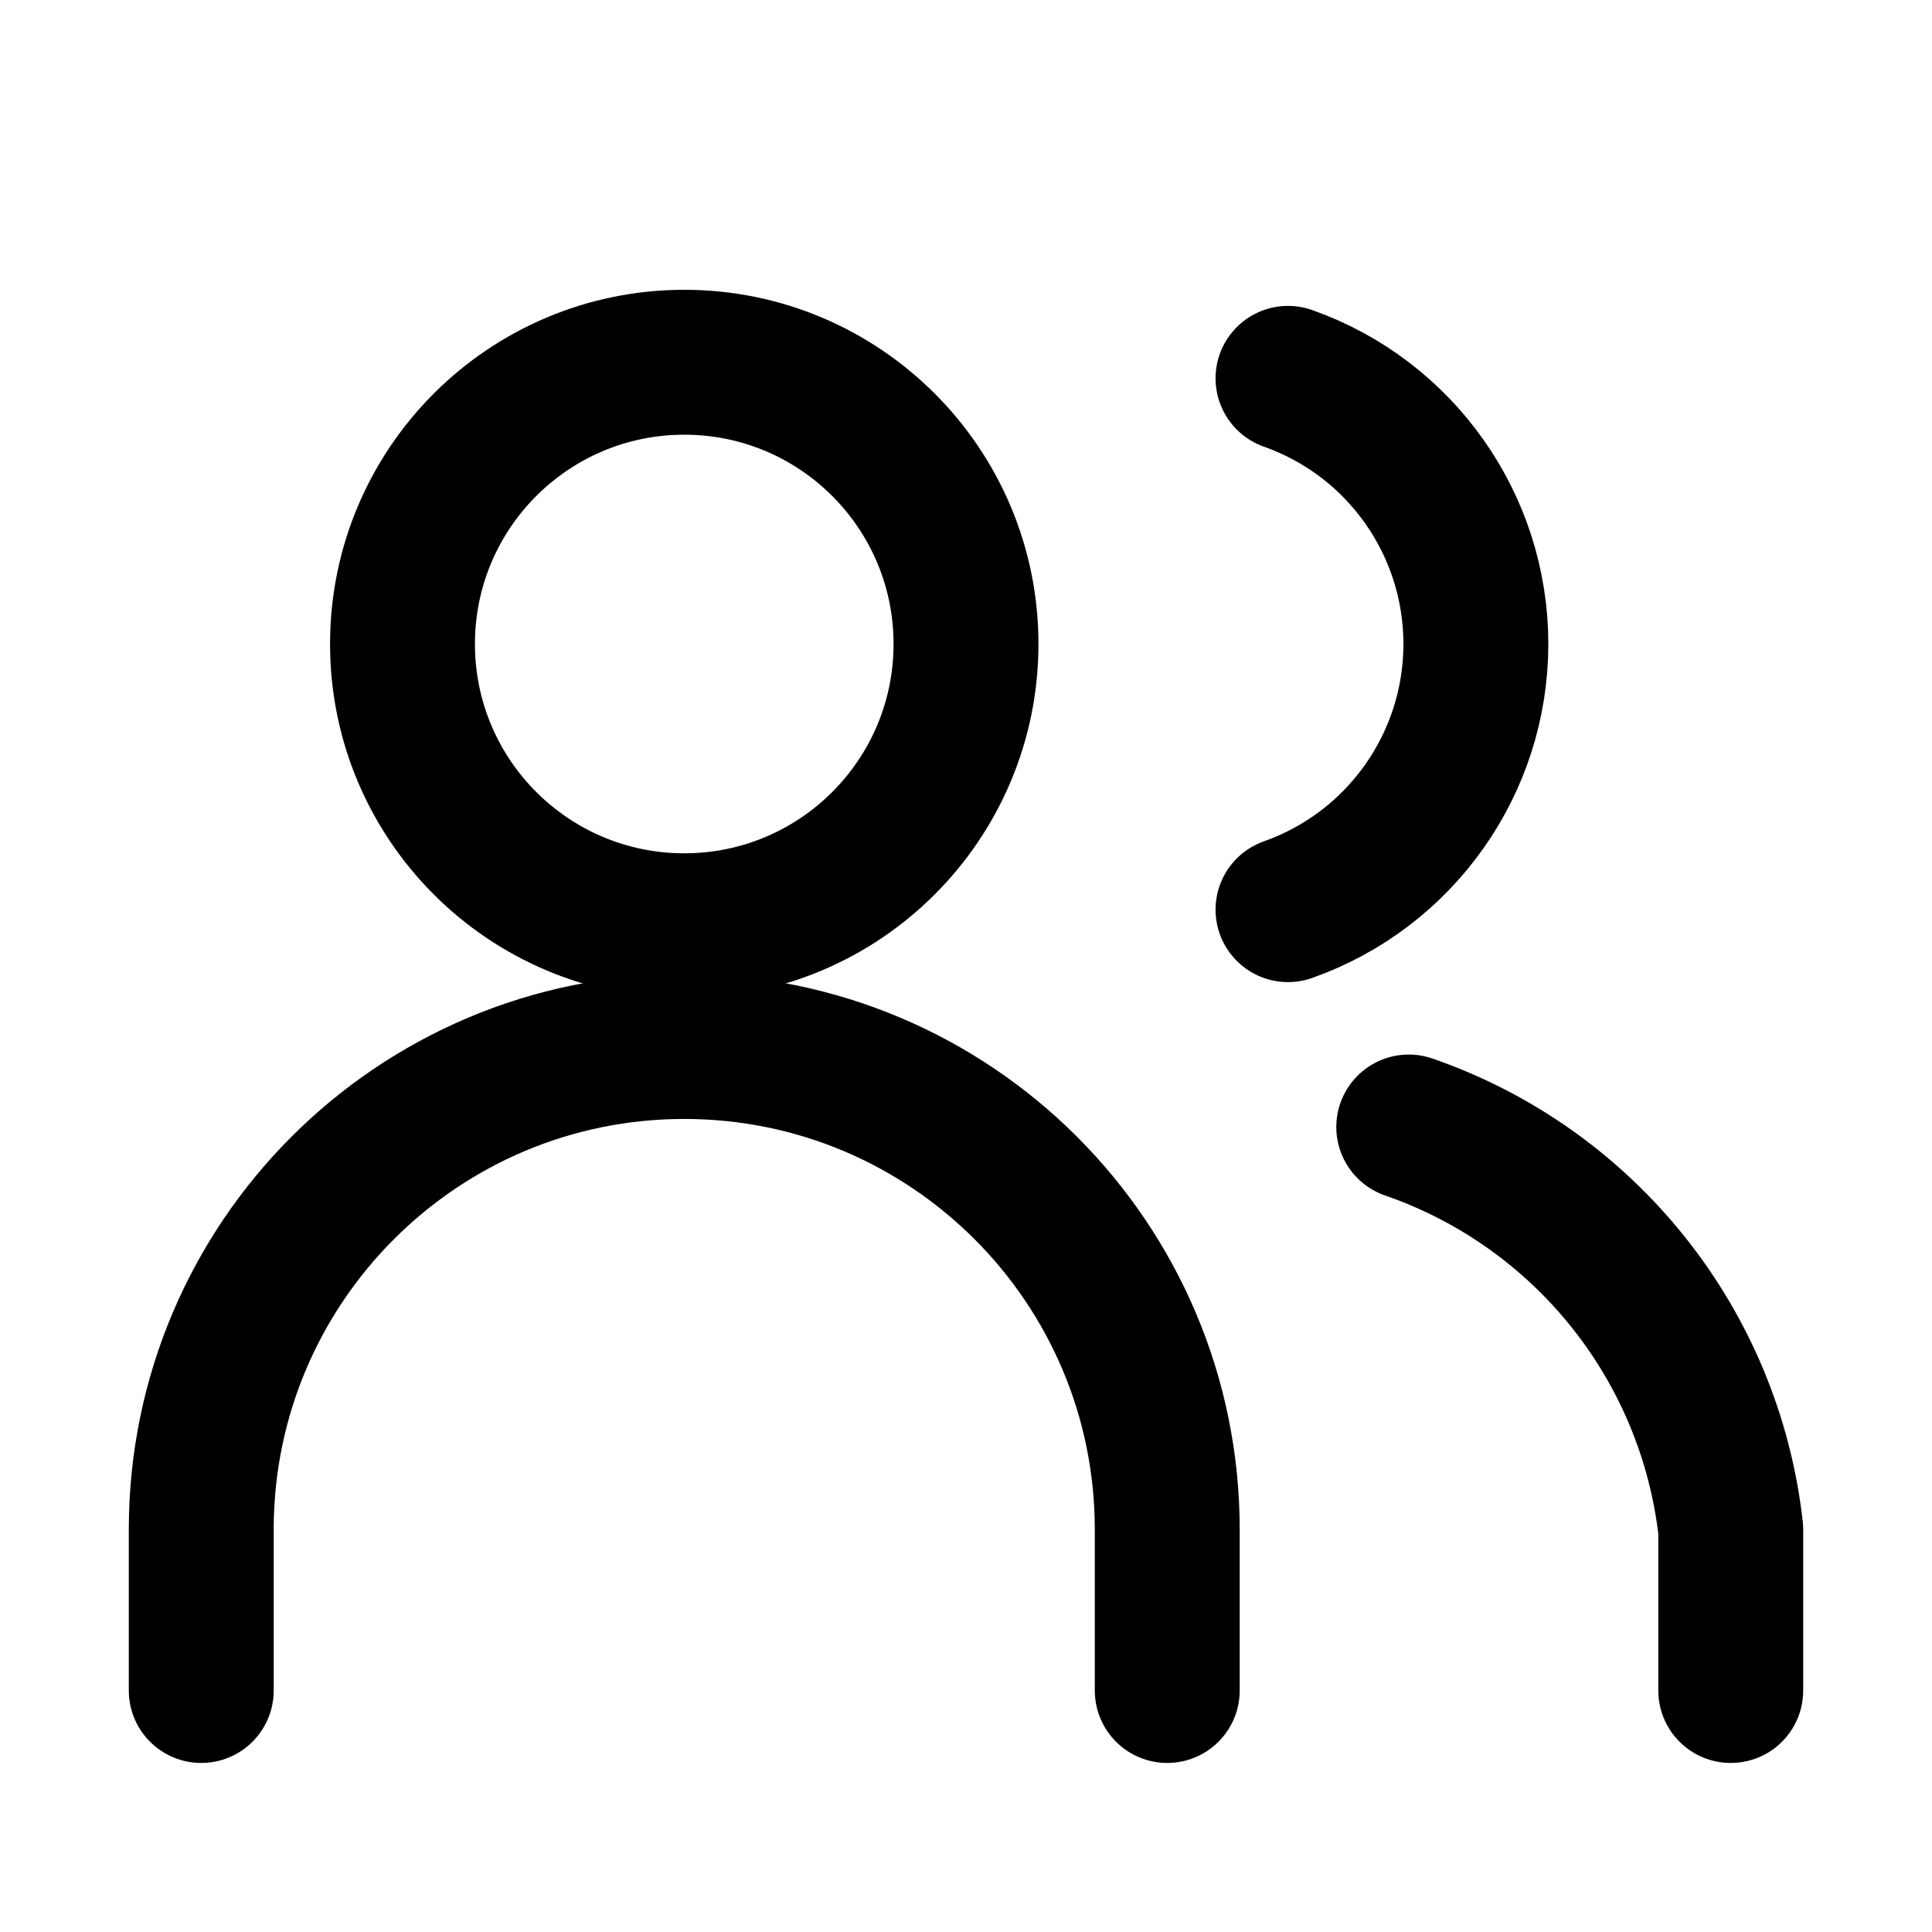
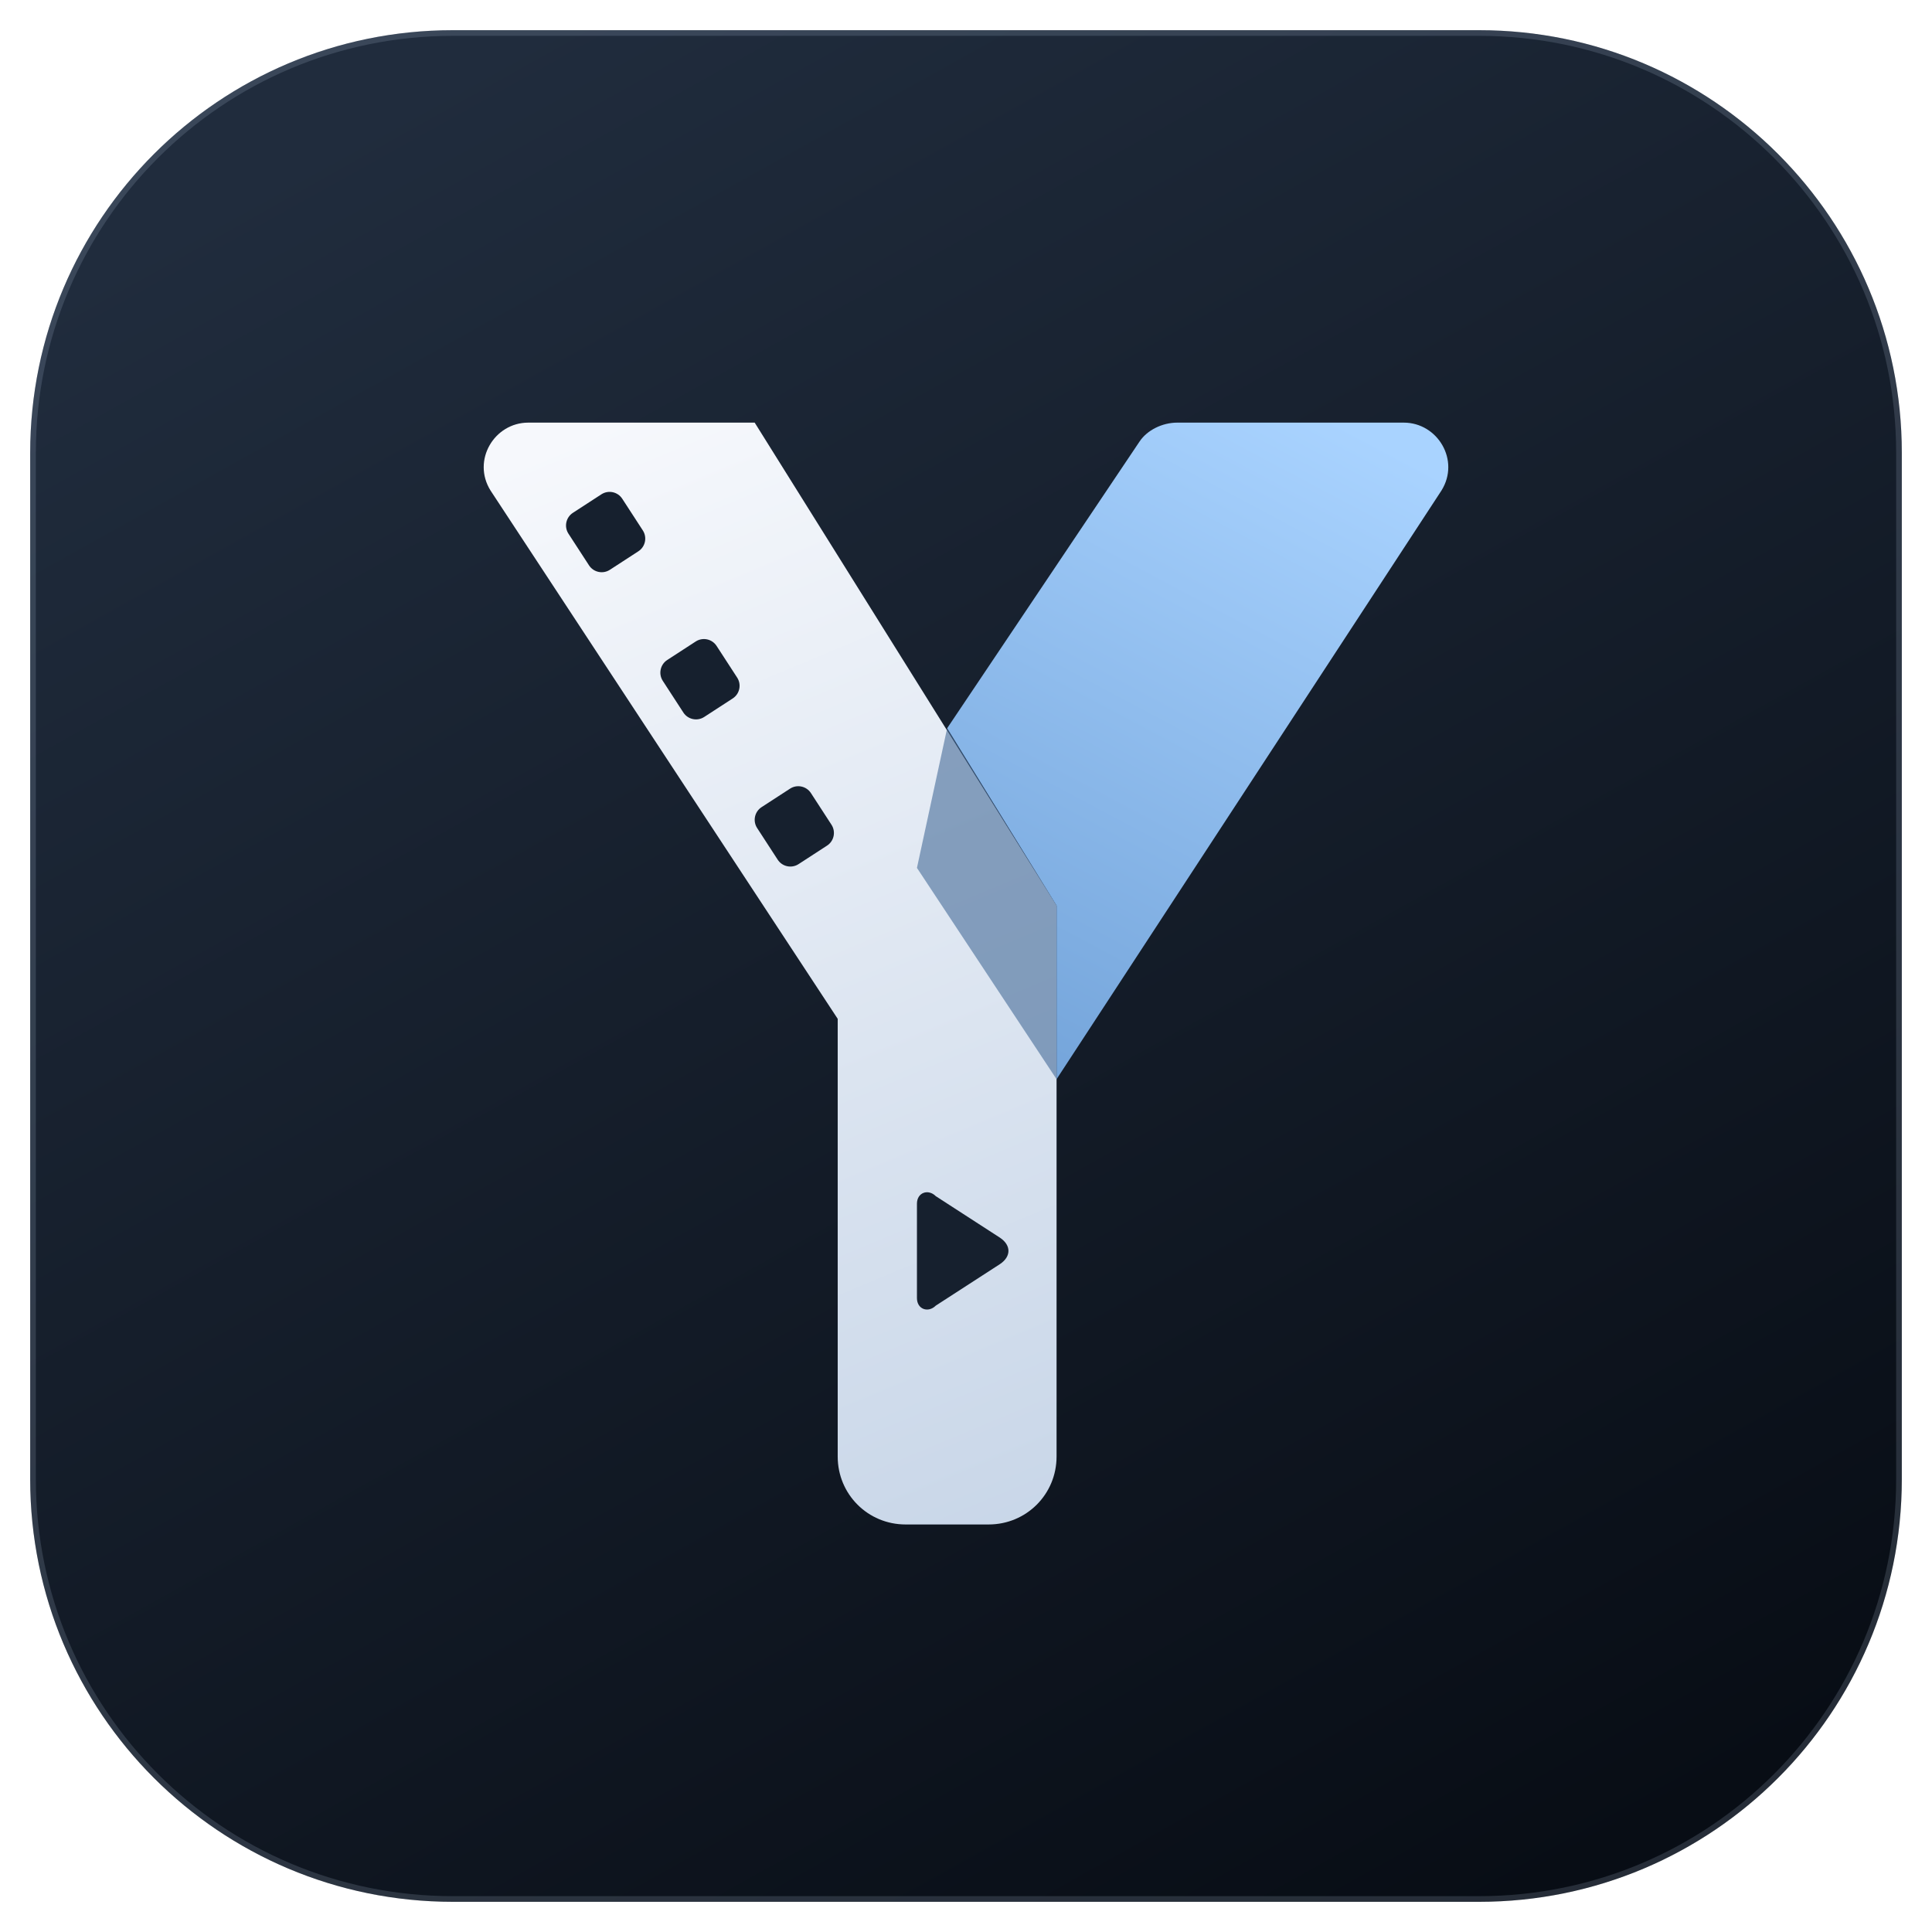
- <svg xmlns="http://www.w3.org/2000/svg" viewBox="0 0 24 24" fill="none" stroke="black" stroke-width="1.8" stroke-linecap="round" stroke-linejoin="round">
-   <circle cx="8.5" cy="8" r="3.5" />
-   <path d="M2.5 21v-2a6 6 0 0 1 12 0v2M16 4.7a3.5 3.5 0 0 1 0 6.6M17.5 14a6 6 0 0 1 4 5v2" />
+ <svg xmlns="http://www.w3.org/2000/svg" width="512" height="512" viewBox="0 0 512 512" fill="none" role="img" aria-labelledby="yingji-title yingji-description">
+   <defs>
+     <linearGradient id="yingji-surface" x1="116" y1="20" x2="390" y2="512" gradientUnits="userSpaceOnUse">
+       <stop stop-color="#202C3D" />
+       <stop offset="1" stop-color="#080D15" />
+     </linearGradient>
+     <linearGradient id="yingji-film" x1="160" y1="112" x2="282" y2="404" gradientUnits="userSpaceOnUse">
+       <stop stop-color="#F6F8FC" />
+       <stop offset="1" stop-color="#C8D6E8" />
+     </linearGradient>
+     <linearGradient id="yingji-light" x1="356" y1="112" x2="256" y2="300" gradientUnits="userSpaceOnUse">
+       <stop stop-color="#A9D3FF" />
+       <stop offset="1" stop-color="#6E9FD6" />
+     </linearGradient>
+   </defs>
+   <rect id="yingji-tile" x="8" y="8" width="496" height="496" rx="112" fill="url(#yingji-surface)" />
+   <rect id="yingji-edge" x="8.75" y="8.75" width="494.5" height="494.5" rx="111.25" stroke="#C4D8F2" stroke-opacity=".16" stroke-width="1.5" />
+   <path d="M140 112H200L280 240V386C280 396 272 404 262 404H240C230 404 222 396 222 386V270L130 130C125 122 131 112 140 112Z" fill="url(#yingji-film)" />
+   <path d="M312 112H372C381 112 387 122 382 130L280 286V240L251 193L302 117C304 114 308 112 312 112Z" fill="url(#yingji-light)" />
+   <path d="M251 193L280 240V286L243 230L251 193Z" fill="#456B98" fill-opacity=".6" />
+   <g fill="#16202E">
+     <rect x="152" y="132" width="17" height="18" rx="4" transform="rotate(-33 160.5 141)" />
+     <rect x="177" y="171" width="17" height="18" rx="4" transform="rotate(-33 185.5 180)" />
+     <rect x="202" y="210" width="17" height="18" rx="4" transform="rotate(-33 210.5 219)" />
+     <path d="M243 319C243 316 246 315 248 317L265 328C268 330 268 333 265 335L248 346C246 348 243 347 243 344V319Z" />
+   </g>
</svg>
